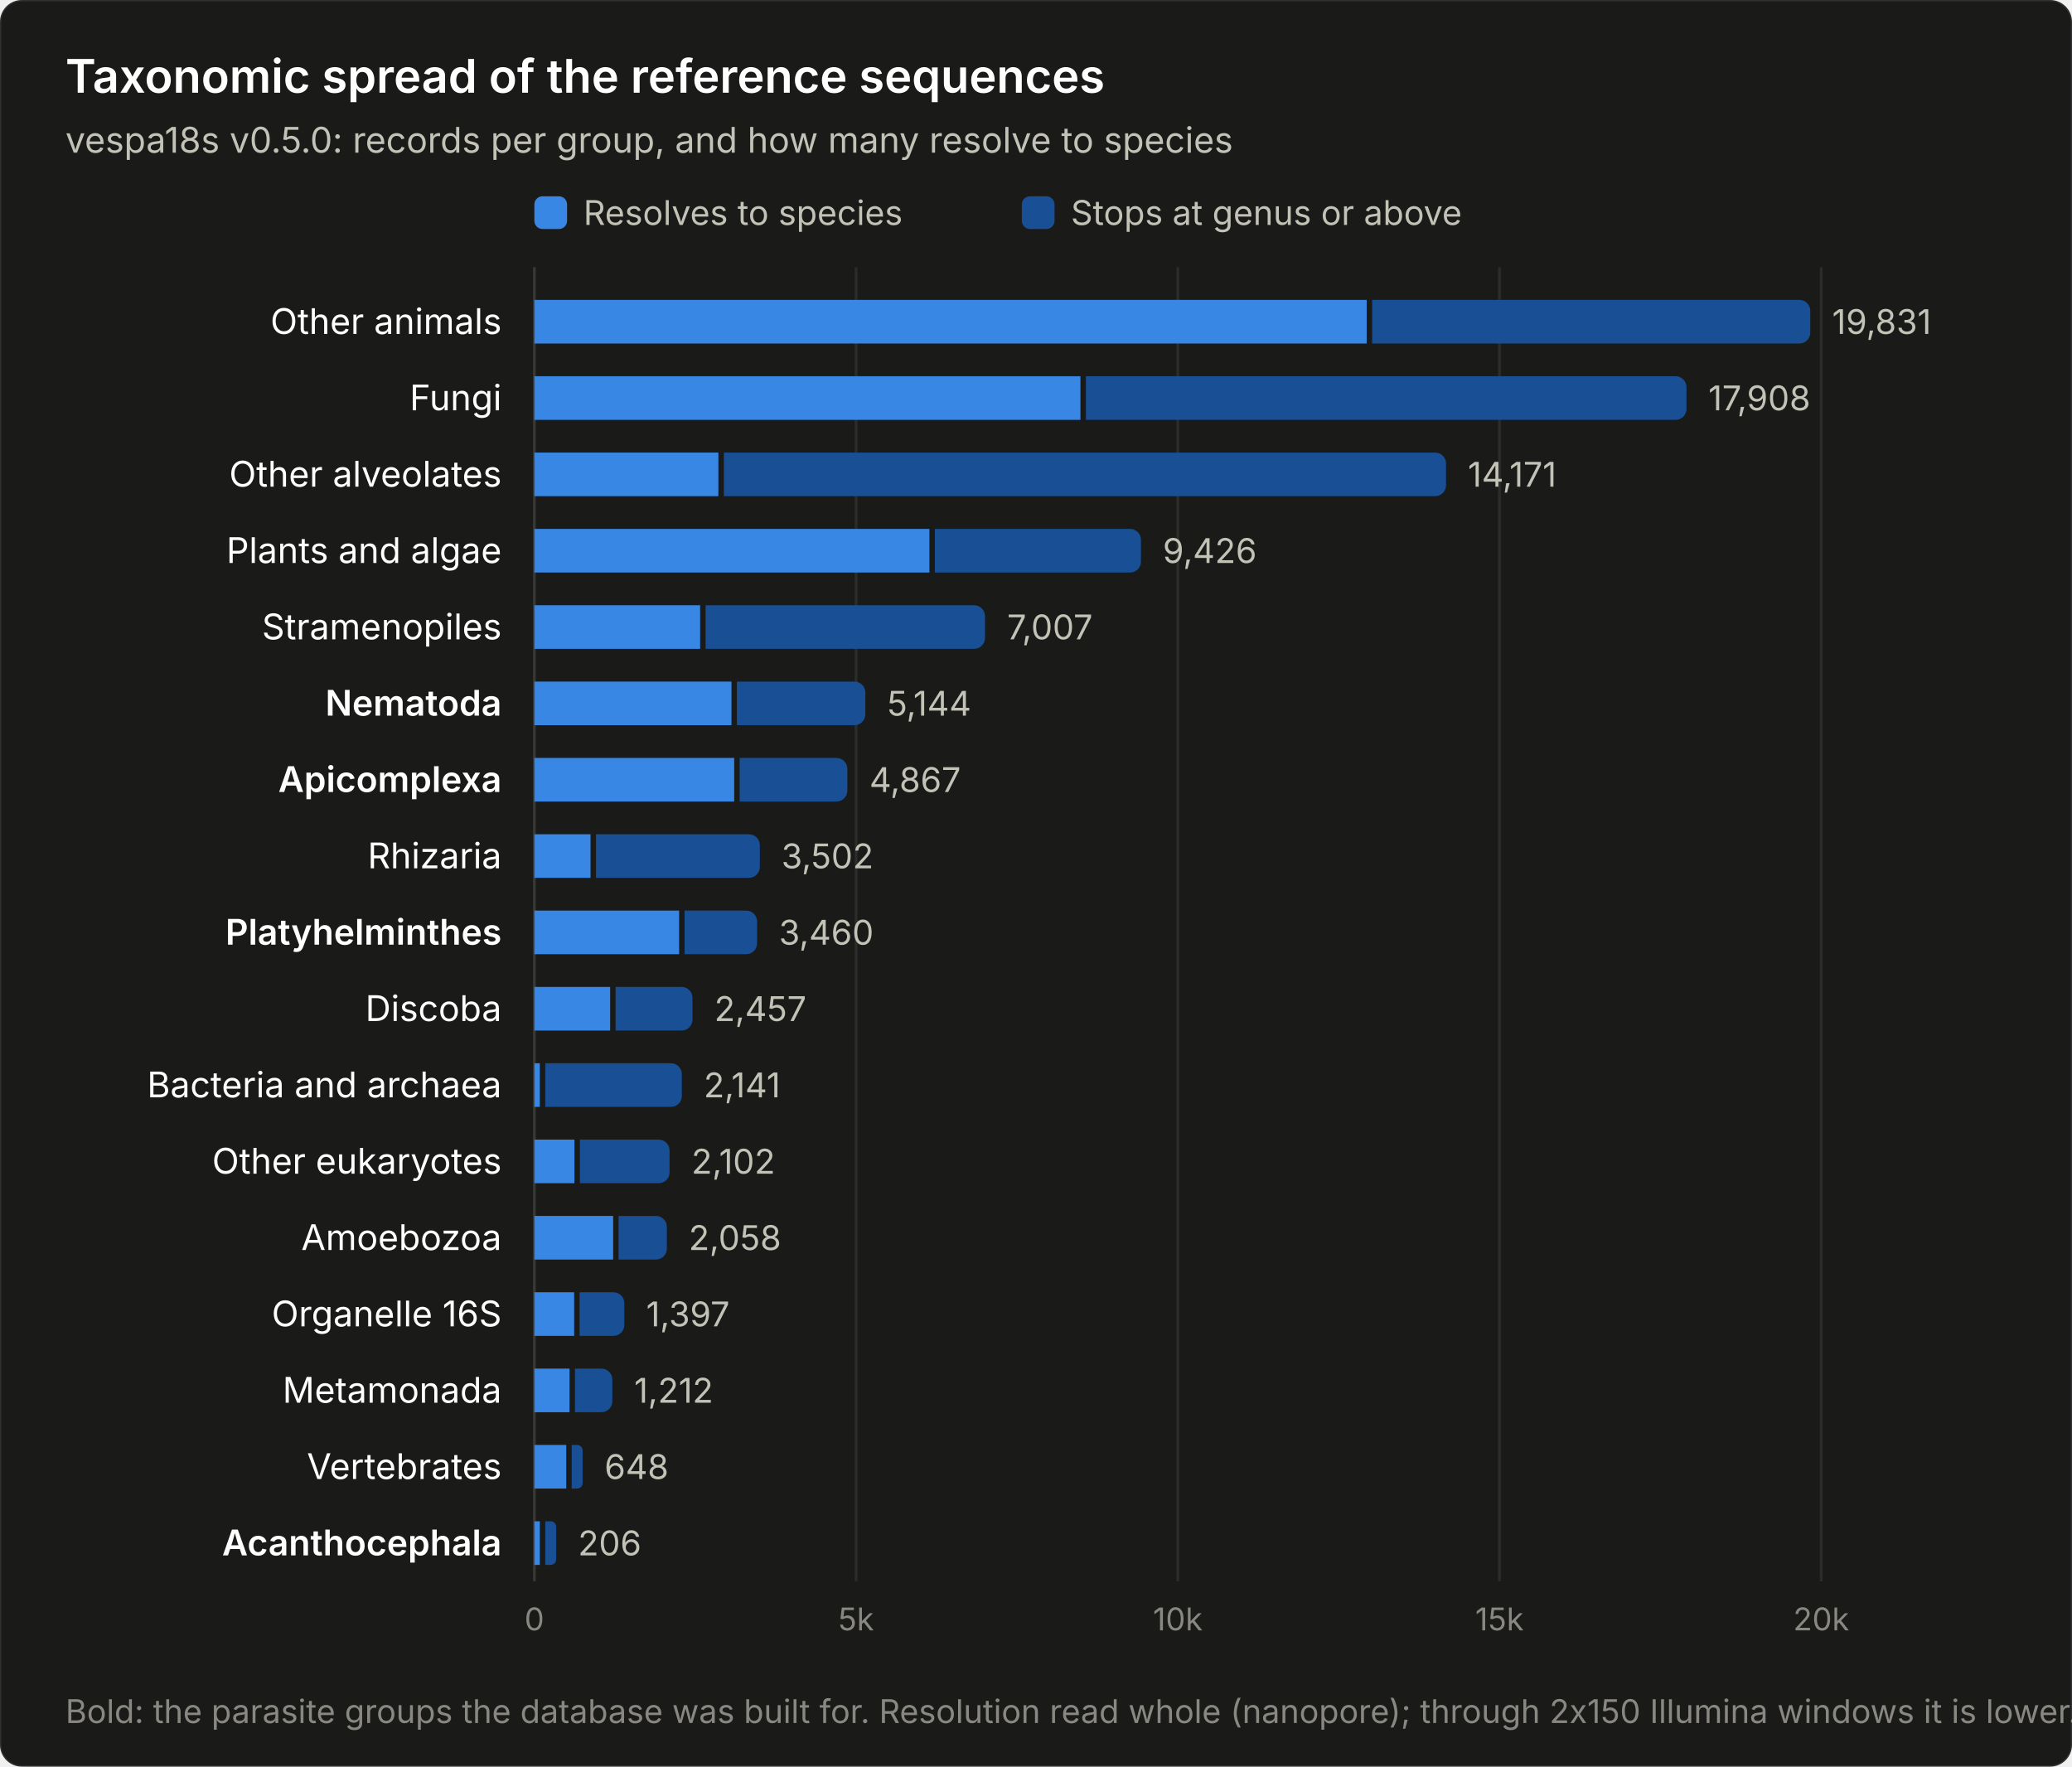
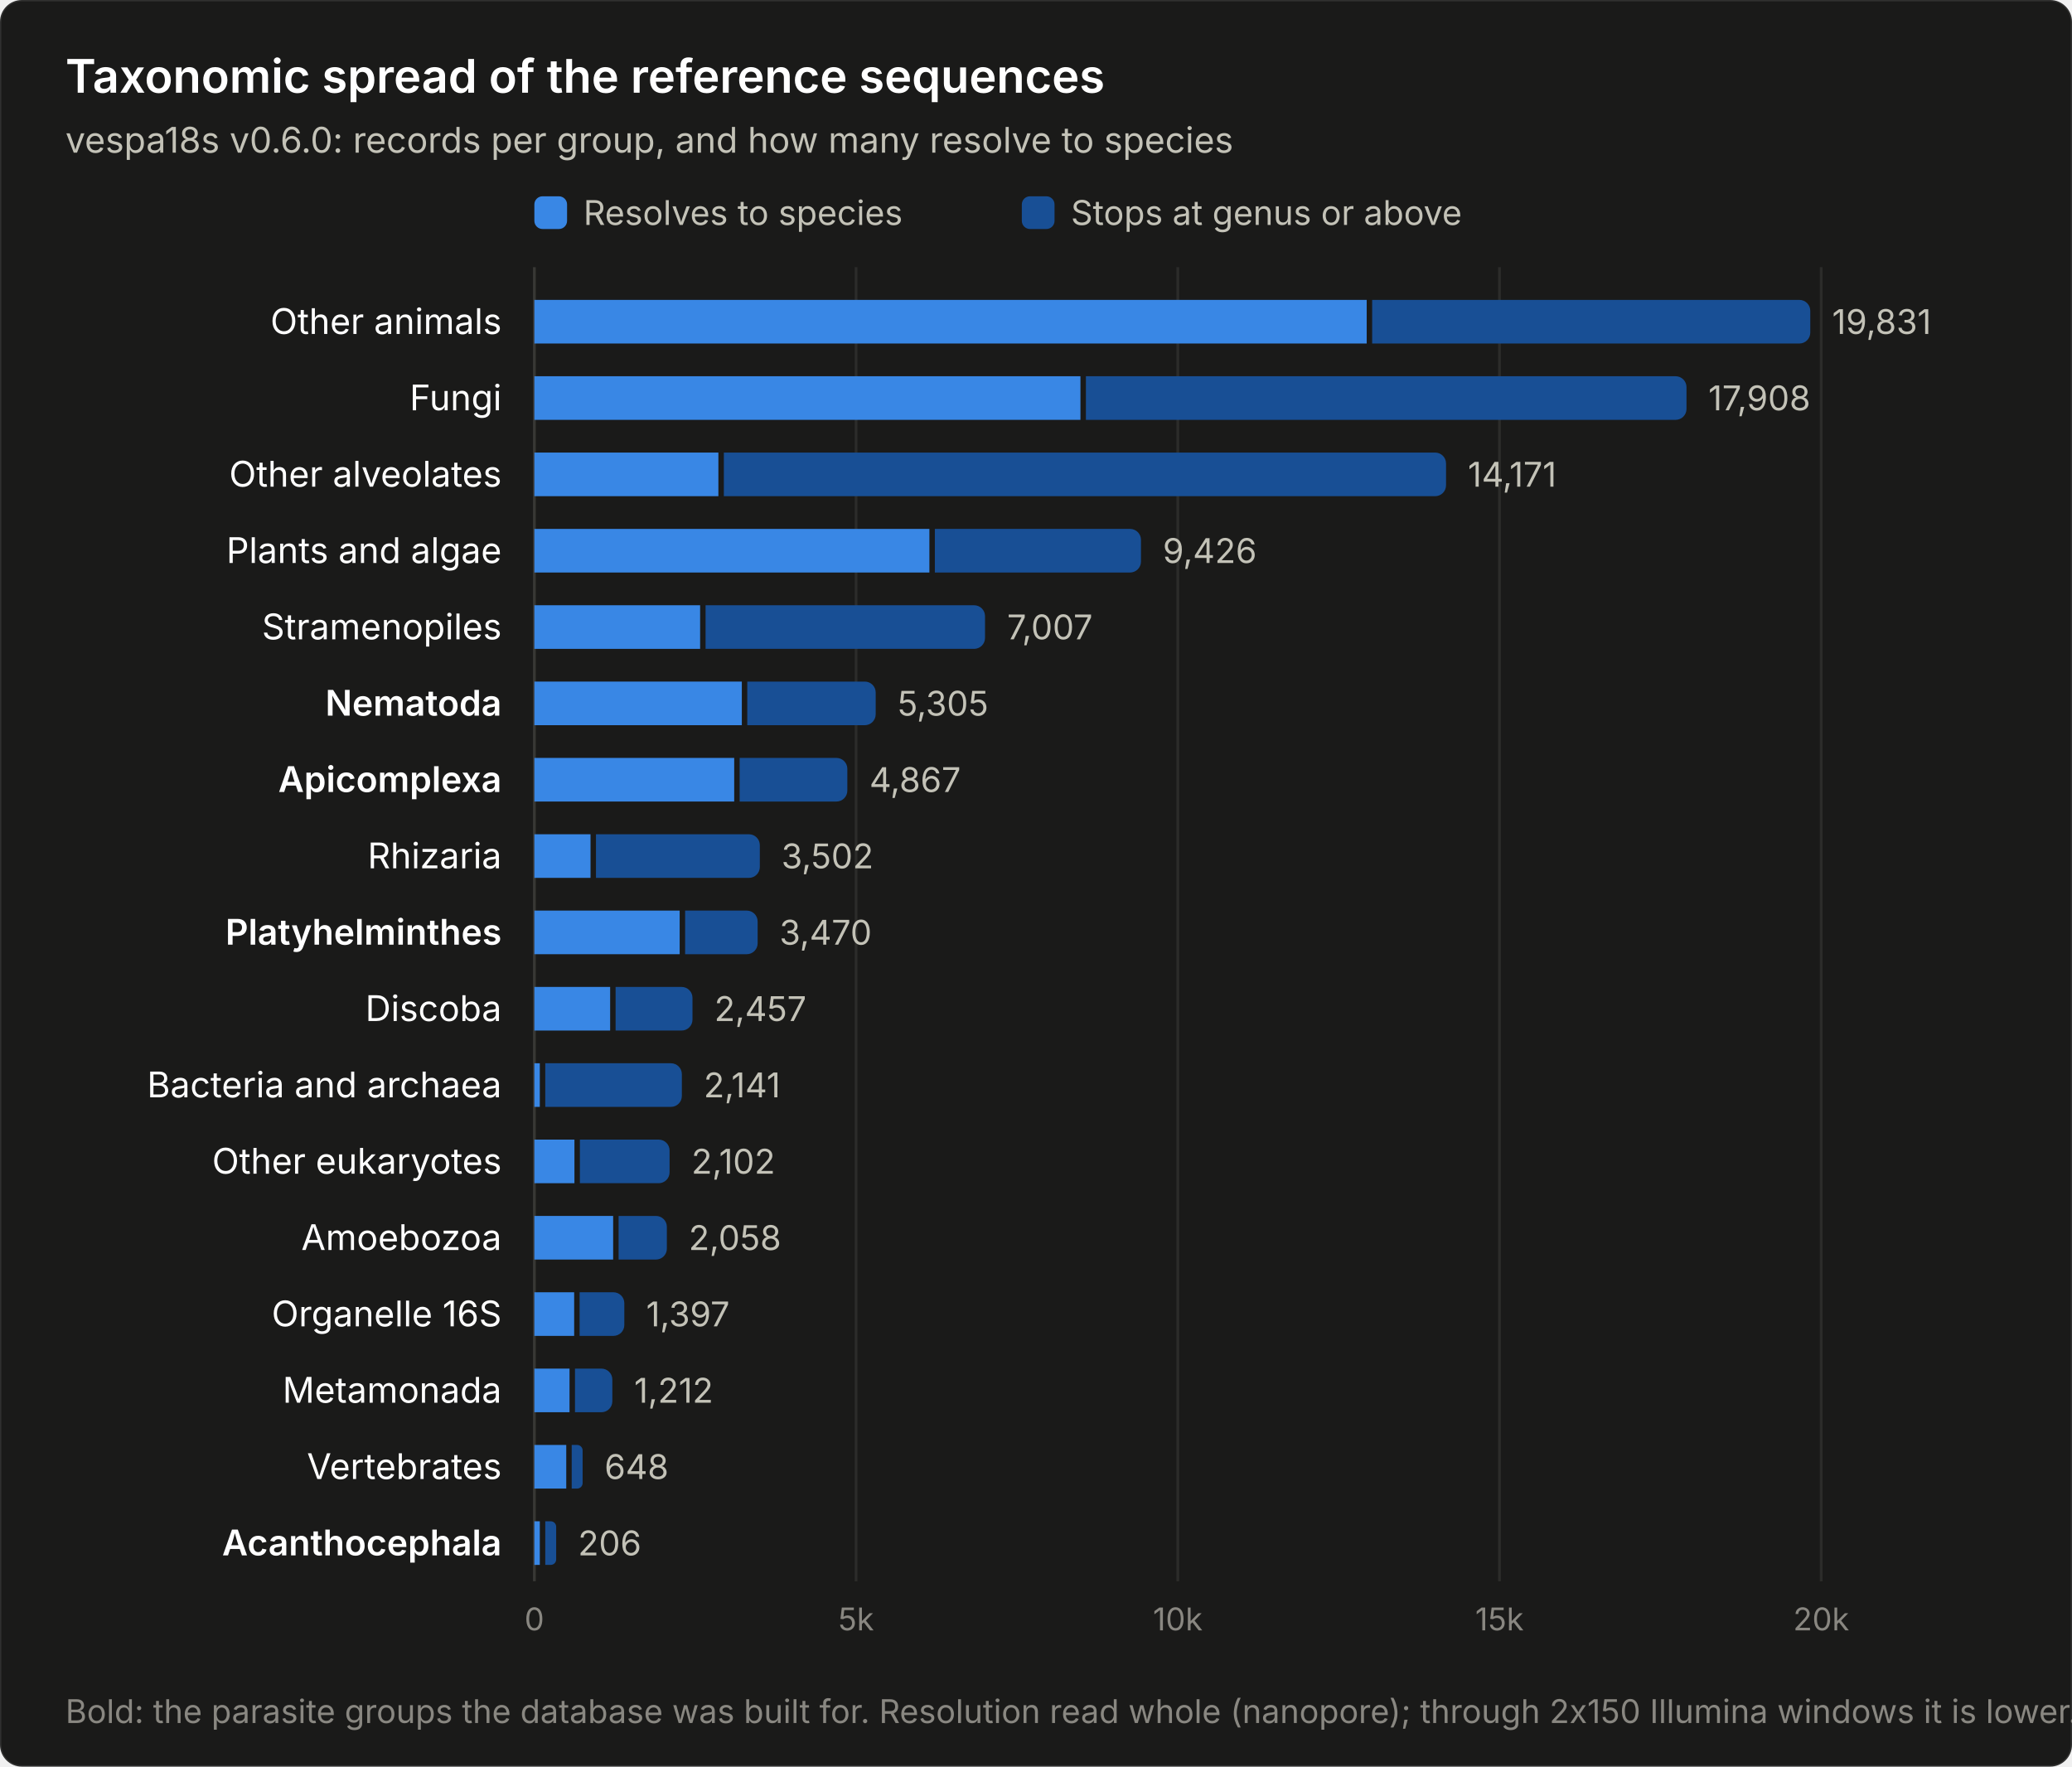
<svg xmlns="http://www.w3.org/2000/svg" width="760" height="648" viewBox="0 0 760 648" font-family="system-ui, -apple-system, &quot;Segoe UI&quot;, sans-serif" role="img" aria-label="Taxonomic spread of the reference sequences">
  <rect width="760" height="648" rx="8" fill="#1a1a19" stroke="rgba(255,255,255,0.10)" />
  <text x="24" y="34" font-size="17" font-weight="600" fill="#ffffff">Taxonomic spread of the reference sequences</text>
-   <text x="24" y="56" font-size="13" fill="#c3c2b7">vespa18s v0.5.0: records per group, and how many resolve to species</text>
+   <text x="24" y="56" font-size="13" fill="#c3c2b7">vespa18s v0.6.0: records per group, and how many resolve to species</text>
  <rect x="196" y="72" width="12" height="12" rx="3" fill="#3987e5" />
  <text x="214" y="82.5" font-size="12.5" fill="#c3c2b7">Resolves to species</text>
  <rect x="374.8" y="72" width="12" height="12" rx="3" fill="#184f95" />
  <text x="392.8" y="82.5" font-size="12.5" fill="#c3c2b7">Stops at genus or above</text>
  <line x1="196.0" y1="98" x2="196.0" y2="580" stroke="#383835" stroke-width="1" />
  <text x="196.0" y="598" font-size="11.5" fill="#898781" text-anchor="middle" font-variant-numeric="tabular-nums">0</text>
  <line x1="314.0" y1="98" x2="314.0" y2="580" stroke="#2c2c2a" stroke-width="1" />
  <text x="314.0" y="598" font-size="11.5" fill="#898781" text-anchor="middle" font-variant-numeric="tabular-nums">5k</text>
  <line x1="432.0" y1="98" x2="432.0" y2="580" stroke="#2c2c2a" stroke-width="1" />
  <text x="432.0" y="598" font-size="11.5" fill="#898781" text-anchor="middle" font-variant-numeric="tabular-nums">10k</text>
  <line x1="550.0" y1="98" x2="550.0" y2="580" stroke="#2c2c2a" stroke-width="1" />
  <text x="550.0" y="598" font-size="11.5" fill="#898781" text-anchor="middle" font-variant-numeric="tabular-nums">15k</text>
  <line x1="668.0" y1="98" x2="668.0" y2="580" stroke="#2c2c2a" stroke-width="1" />
  <text x="668.0" y="598" font-size="11.5" fill="#898781" text-anchor="middle" font-variant-numeric="tabular-nums">20k</text>
  <text x="184" y="122.5" font-size="13" font-weight="400" fill="#ffffff" text-anchor="end">Other animals</text>
  <rect x="196.0" y="110.0" width="305.3" height="16" fill="#3987e5" />
  <path d="M503.3,110.0 h156.7 a4,4 0 0 1 4,4 v8.0 a4,4 0 0 1 -4,4 h-156.7 z" fill="#184f95" />
  <text x="672.0" y="122.5" font-size="12.5" fill="#c3c2b7" font-variant-numeric="tabular-nums">19,831</text>
  <text x="184" y="150.5" font-size="13" font-weight="400" fill="#ffffff" text-anchor="end">Fungi</text>
  <rect x="196.0" y="138.0" width="200.3" height="16" fill="#3987e5" />
  <path d="M398.3,138.0 h216.3 a4,4 0 0 1 4,4 v8.0 a4,4 0 0 1 -4,4 h-216.3 z" fill="#184f95" />
  <text x="626.6" y="150.5" font-size="12.5" fill="#c3c2b7" font-variant-numeric="tabular-nums">17,908</text>
  <text x="184" y="178.5" font-size="13" font-weight="400" fill="#ffffff" text-anchor="end">Other alveolates</text>
  <rect x="196.0" y="166.0" width="67.5" height="16" fill="#3987e5" />
  <path d="M265.5,166.0 h260.9 a4,4 0 0 1 4,4 v8.0 a4,4 0 0 1 -4,4 h-260.9 z" fill="#184f95" />
  <text x="538.4" y="178.5" font-size="12.5" fill="#c3c2b7" font-variant-numeric="tabular-nums">14,171</text>
  <text x="184" y="206.5" font-size="13" font-weight="400" fill="#ffffff" text-anchor="end">Plants and algae</text>
  <rect x="196.0" y="194.0" width="144.9" height="16" fill="#3987e5" />
  <path d="M342.9,194.0 h71.6 a4,4 0 0 1 4,4 v8.0 a4,4 0 0 1 -4,4 h-71.6 z" fill="#184f95" />
  <text x="426.5" y="206.5" font-size="12.5" fill="#c3c2b7" font-variant-numeric="tabular-nums">9,426</text>
  <text x="184" y="234.5" font-size="13" font-weight="400" fill="#ffffff" text-anchor="end">Stramenopiles</text>
  <rect x="196.0" y="222.0" width="60.8" height="16" fill="#3987e5" />
  <path d="M258.8,222.0 h98.5 a4,4 0 0 1 4,4 v8.0 a4,4 0 0 1 -4,4 h-98.5 z" fill="#184f95" />
  <text x="369.4" y="234.5" font-size="12.5" fill="#c3c2b7" font-variant-numeric="tabular-nums">7,007</text>
  <text x="184" y="262.5" font-size="13" font-weight="600" fill="#ffffff" text-anchor="end">Nematoda</text>
-   <rect x="196.0" y="250.0" width="72.3" height="16" fill="#3987e5" />
-   <path d="M270.3,250.0 h43.1 a4,4 0 0 1 4,4 v8.0 a4,4 0 0 1 -4,4 h-43.1 z" fill="#184f95" />
-   <text x="325.4" y="262.5" font-size="12.5" fill="#c3c2b7" font-variant-numeric="tabular-nums">5,144</text>
+   <rect x="196.0" y="250.0" width="76.1" height="16" fill="#3987e5" />
+   <path d="M274.1,250.0 h43.1 a4,4 0 0 1 4,4 v8.0 a4,4 0 0 1 -4,4 h-43.1 z" fill="#184f95" />
+   <text x="329.2" y="262.5" font-size="12.5" fill="#c3c2b7" font-variant-numeric="tabular-nums">5,305</text>
  <text x="184" y="290.5" font-size="13" font-weight="600" fill="#ffffff" text-anchor="end">Apicomplexa</text>
  <rect x="196.0" y="278.0" width="73.3" height="16" fill="#3987e5" />
  <path d="M271.3,278.0 h35.5 a4,4 0 0 1 4,4 v8.0 a4,4 0 0 1 -4,4 h-35.5 z" fill="#184f95" />
  <text x="318.9" y="290.5" font-size="12.5" fill="#c3c2b7" font-variant-numeric="tabular-nums">4,867</text>
  <text x="184" y="318.5" font-size="13" font-weight="400" fill="#ffffff" text-anchor="end">Rhizaria</text>
  <rect x="196.0" y="306.0" width="20.6" height="16" fill="#3987e5" />
  <path d="M218.6,306.0 h56.1 a4,4 0 0 1 4,4 v8.0 a4,4 0 0 1 -4,4 h-56.1 z" fill="#184f95" />
  <text x="286.6" y="318.5" font-size="12.5" fill="#c3c2b7" font-variant-numeric="tabular-nums">3,502</text>
  <text x="184" y="346.5" font-size="13" font-weight="600" fill="#ffffff" text-anchor="end">Platyhelminthes</text>
-   <rect x="196.0" y="334.0" width="53.1" height="16" fill="#3987e5" />
-   <path d="M251.1,334.0 h22.6 a4,4 0 0 1 4,4 v8.0 a4,4 0 0 1 -4,4 h-22.6 z" fill="#184f95" />
-   <text x="285.7" y="346.5" font-size="12.5" fill="#c3c2b7" font-variant-numeric="tabular-nums">3,460</text>
+   <rect x="196.0" y="334.0" width="53.3" height="16" fill="#3987e5" />
+   <path d="M251.3,334.0 h22.6 a4,4 0 0 1 4,4 v8.0 a4,4 0 0 1 -4,4 h-22.6 z" fill="#184f95" />
+   <text x="285.9" y="346.5" font-size="12.5" fill="#c3c2b7" font-variant-numeric="tabular-nums">3,470</text>
  <text x="184" y="374.5" font-size="13" font-weight="400" fill="#ffffff" text-anchor="end">Discoba</text>
  <rect x="196.0" y="362.0" width="27.8" height="16" fill="#3987e5" />
  <path d="M225.8,362.0 h24.2 a4,4 0 0 1 4,4 v8.0 a4,4 0 0 1 -4,4 h-24.2 z" fill="#184f95" />
  <text x="262.0" y="374.5" font-size="12.5" fill="#c3c2b7" font-variant-numeric="tabular-nums">2,457</text>
  <text x="184" y="402.5" font-size="13" font-weight="400" fill="#ffffff" text-anchor="end">Bacteria and archaea</text>
  <rect x="196.0" y="390.0" width="2.0" height="16" fill="#3987e5" />
  <path d="M200.0,390.0 h46.1 a4,4 0 0 1 4,4 v8.0 a4,4 0 0 1 -4,4 h-46.1 z" fill="#184f95" />
  <text x="258.1" y="402.5" font-size="12.5" fill="#c3c2b7" font-variant-numeric="tabular-nums">2,141</text>
  <text x="184" y="430.5" font-size="13" font-weight="400" fill="#ffffff" text-anchor="end">Other eukaryotes</text>
  <rect x="196.0" y="418.0" width="14.7" height="16" fill="#3987e5" />
  <path d="M212.7,418.0 h28.9 a4,4 0 0 1 4,4 v8.0 a4,4 0 0 1 -4,4 h-28.9 z" fill="#184f95" />
  <text x="253.6" y="430.5" font-size="12.5" fill="#c3c2b7" font-variant-numeric="tabular-nums">2,102</text>
  <text x="184" y="458.5" font-size="13" font-weight="400" fill="#ffffff" text-anchor="end">Amoebozoa</text>
  <rect x="196.0" y="446.0" width="28.9" height="16" fill="#3987e5" />
  <path d="M226.9,446.0 h13.7 a4,4 0 0 1 4,4 v8.0 a4,4 0 0 1 -4,4 h-13.7 z" fill="#184f95" />
  <text x="252.6" y="458.5" font-size="12.5" fill="#c3c2b7" font-variant-numeric="tabular-nums">2,058</text>
  <text x="184" y="486.5" font-size="13" font-weight="400" fill="#ffffff" text-anchor="end">Organelle 16S</text>
  <rect x="196.0" y="474.0" width="14.6" height="16" fill="#3987e5" />
  <path d="M212.6,474.0 h12.4 a4,4 0 0 1 4,4 v8.0 a4,4 0 0 1 -4,4 h-12.4 z" fill="#184f95" />
  <text x="237.0" y="486.5" font-size="12.5" fill="#c3c2b7" font-variant-numeric="tabular-nums">1,397</text>
  <text x="184" y="514.5" font-size="13" font-weight="400" fill="#ffffff" text-anchor="end">Metamonada</text>
  <rect x="196.0" y="502.0" width="12.9" height="16" fill="#3987e5" />
  <path d="M210.9,502.0 h9.7 a4,4 0 0 1 4,4 v8.0 a4,4 0 0 1 -4,4 h-9.7 z" fill="#184f95" />
  <text x="232.6" y="514.5" font-size="12.5" fill="#c3c2b7" font-variant-numeric="tabular-nums">1,212</text>
  <text x="184" y="542.5" font-size="13" font-weight="400" fill="#ffffff" text-anchor="end">Vertebrates</text>
  <rect x="196.0" y="530.0" width="11.7" height="16" fill="#3987e5" />
  <path d="M209.7,530.0 h2.0 a2.0,2.0 0 0 1 2.0,2.0 v12.0 a2.0,2.0 0 0 1 -2.0,2.0 h-2.0 z" fill="#184f95" />
  <text x="221.7" y="542.5" font-size="12.5" fill="#c3c2b7" font-variant-numeric="tabular-nums">648</text>
  <text x="184" y="570.5" font-size="13" font-weight="600" fill="#ffffff" text-anchor="end">Acanthocephala</text>
  <rect x="196.0" y="558.0" width="2.0" height="16" fill="#3987e5" />
  <path d="M200.0,558.0 h2.0 a2.0,2.0 0 0 1 2.0,2.0 v12.0 a2.0,2.0 0 0 1 -2.0,2.0 h-2.0 z" fill="#184f95" />
  <text x="212.0" y="570.5" font-size="12.5" fill="#c3c2b7" font-variant-numeric="tabular-nums">206</text>
  <text x="24" y="632" font-size="12" fill="#898781">Bold: the parasite groups the database was built for. Resolution read whole (nanopore); through 2x150 Illumina windows it is lower.</text>
</svg>
